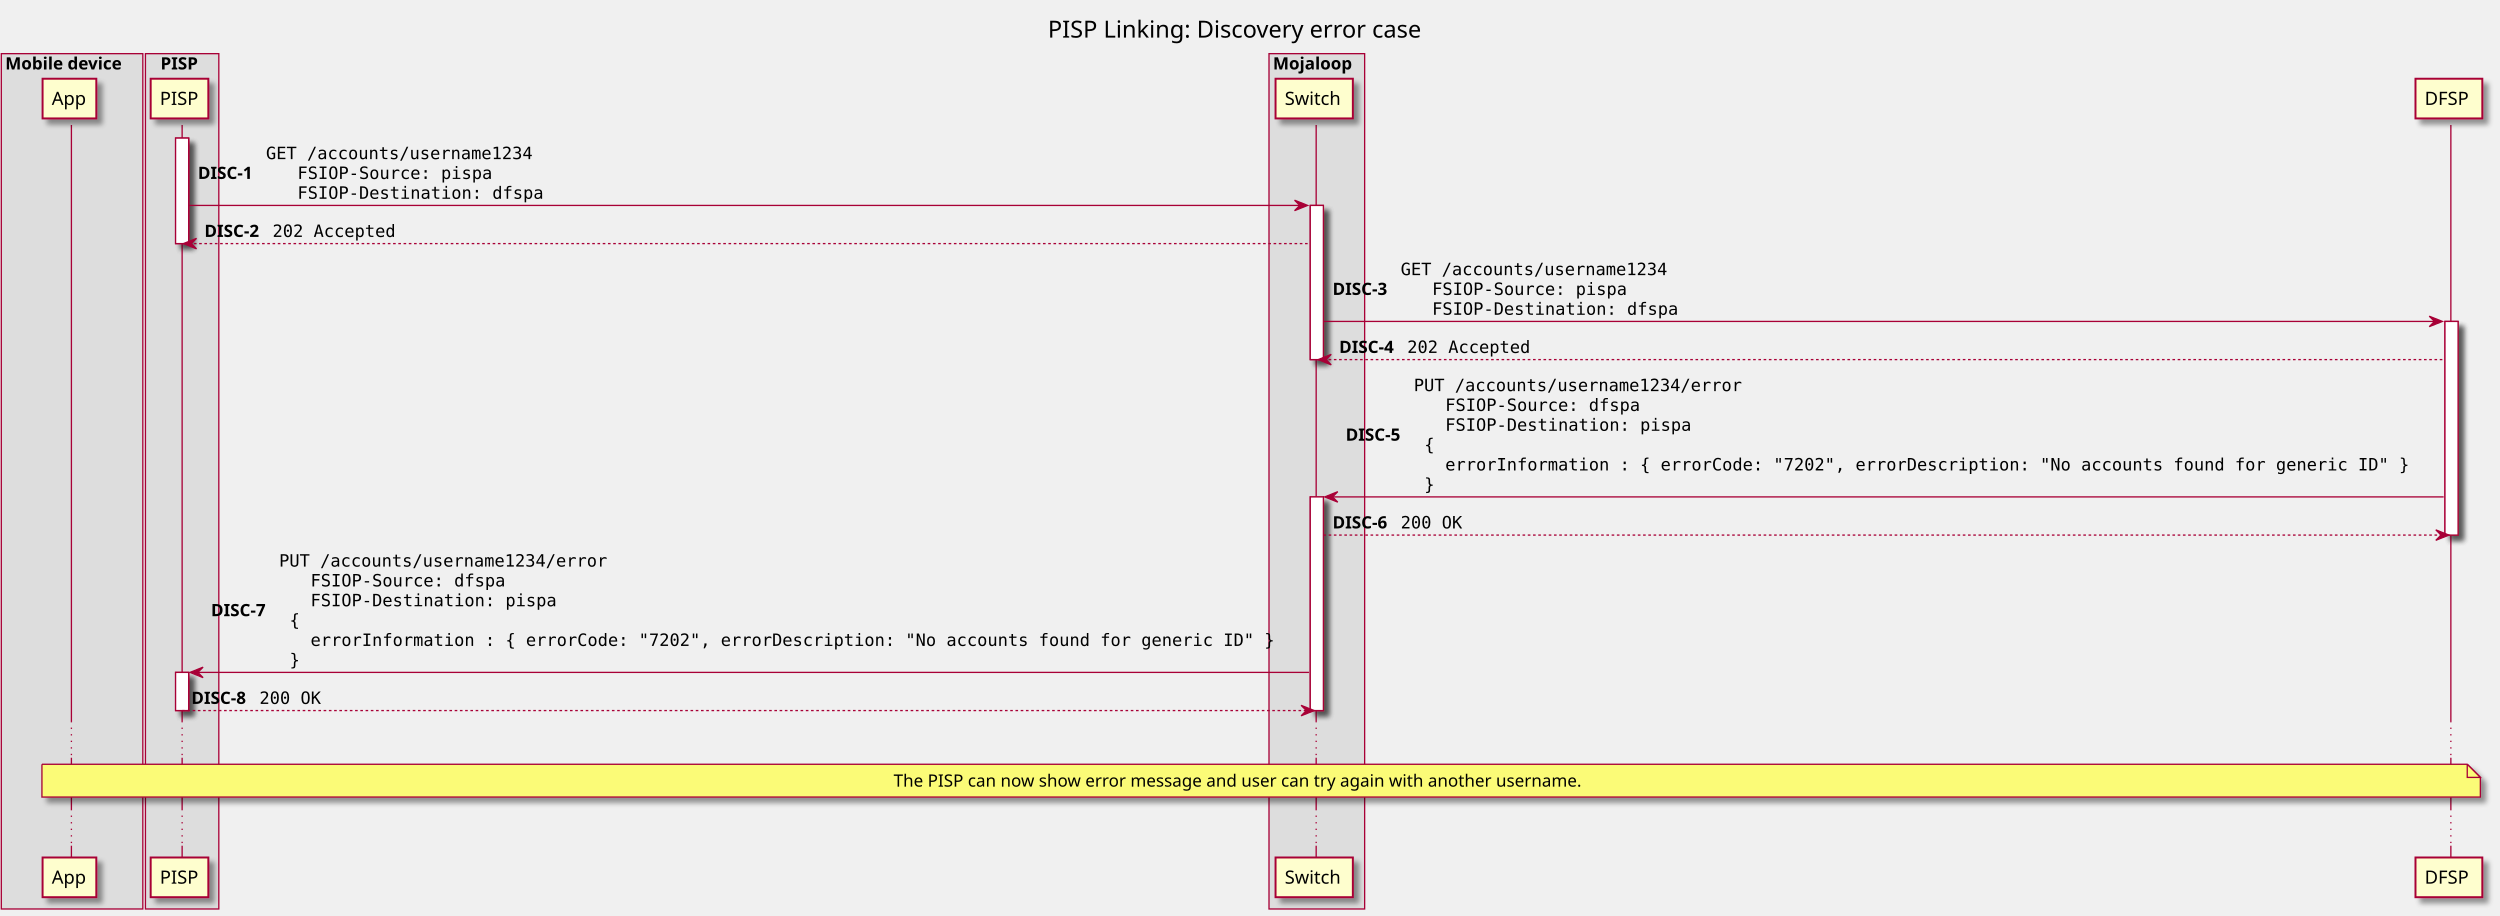
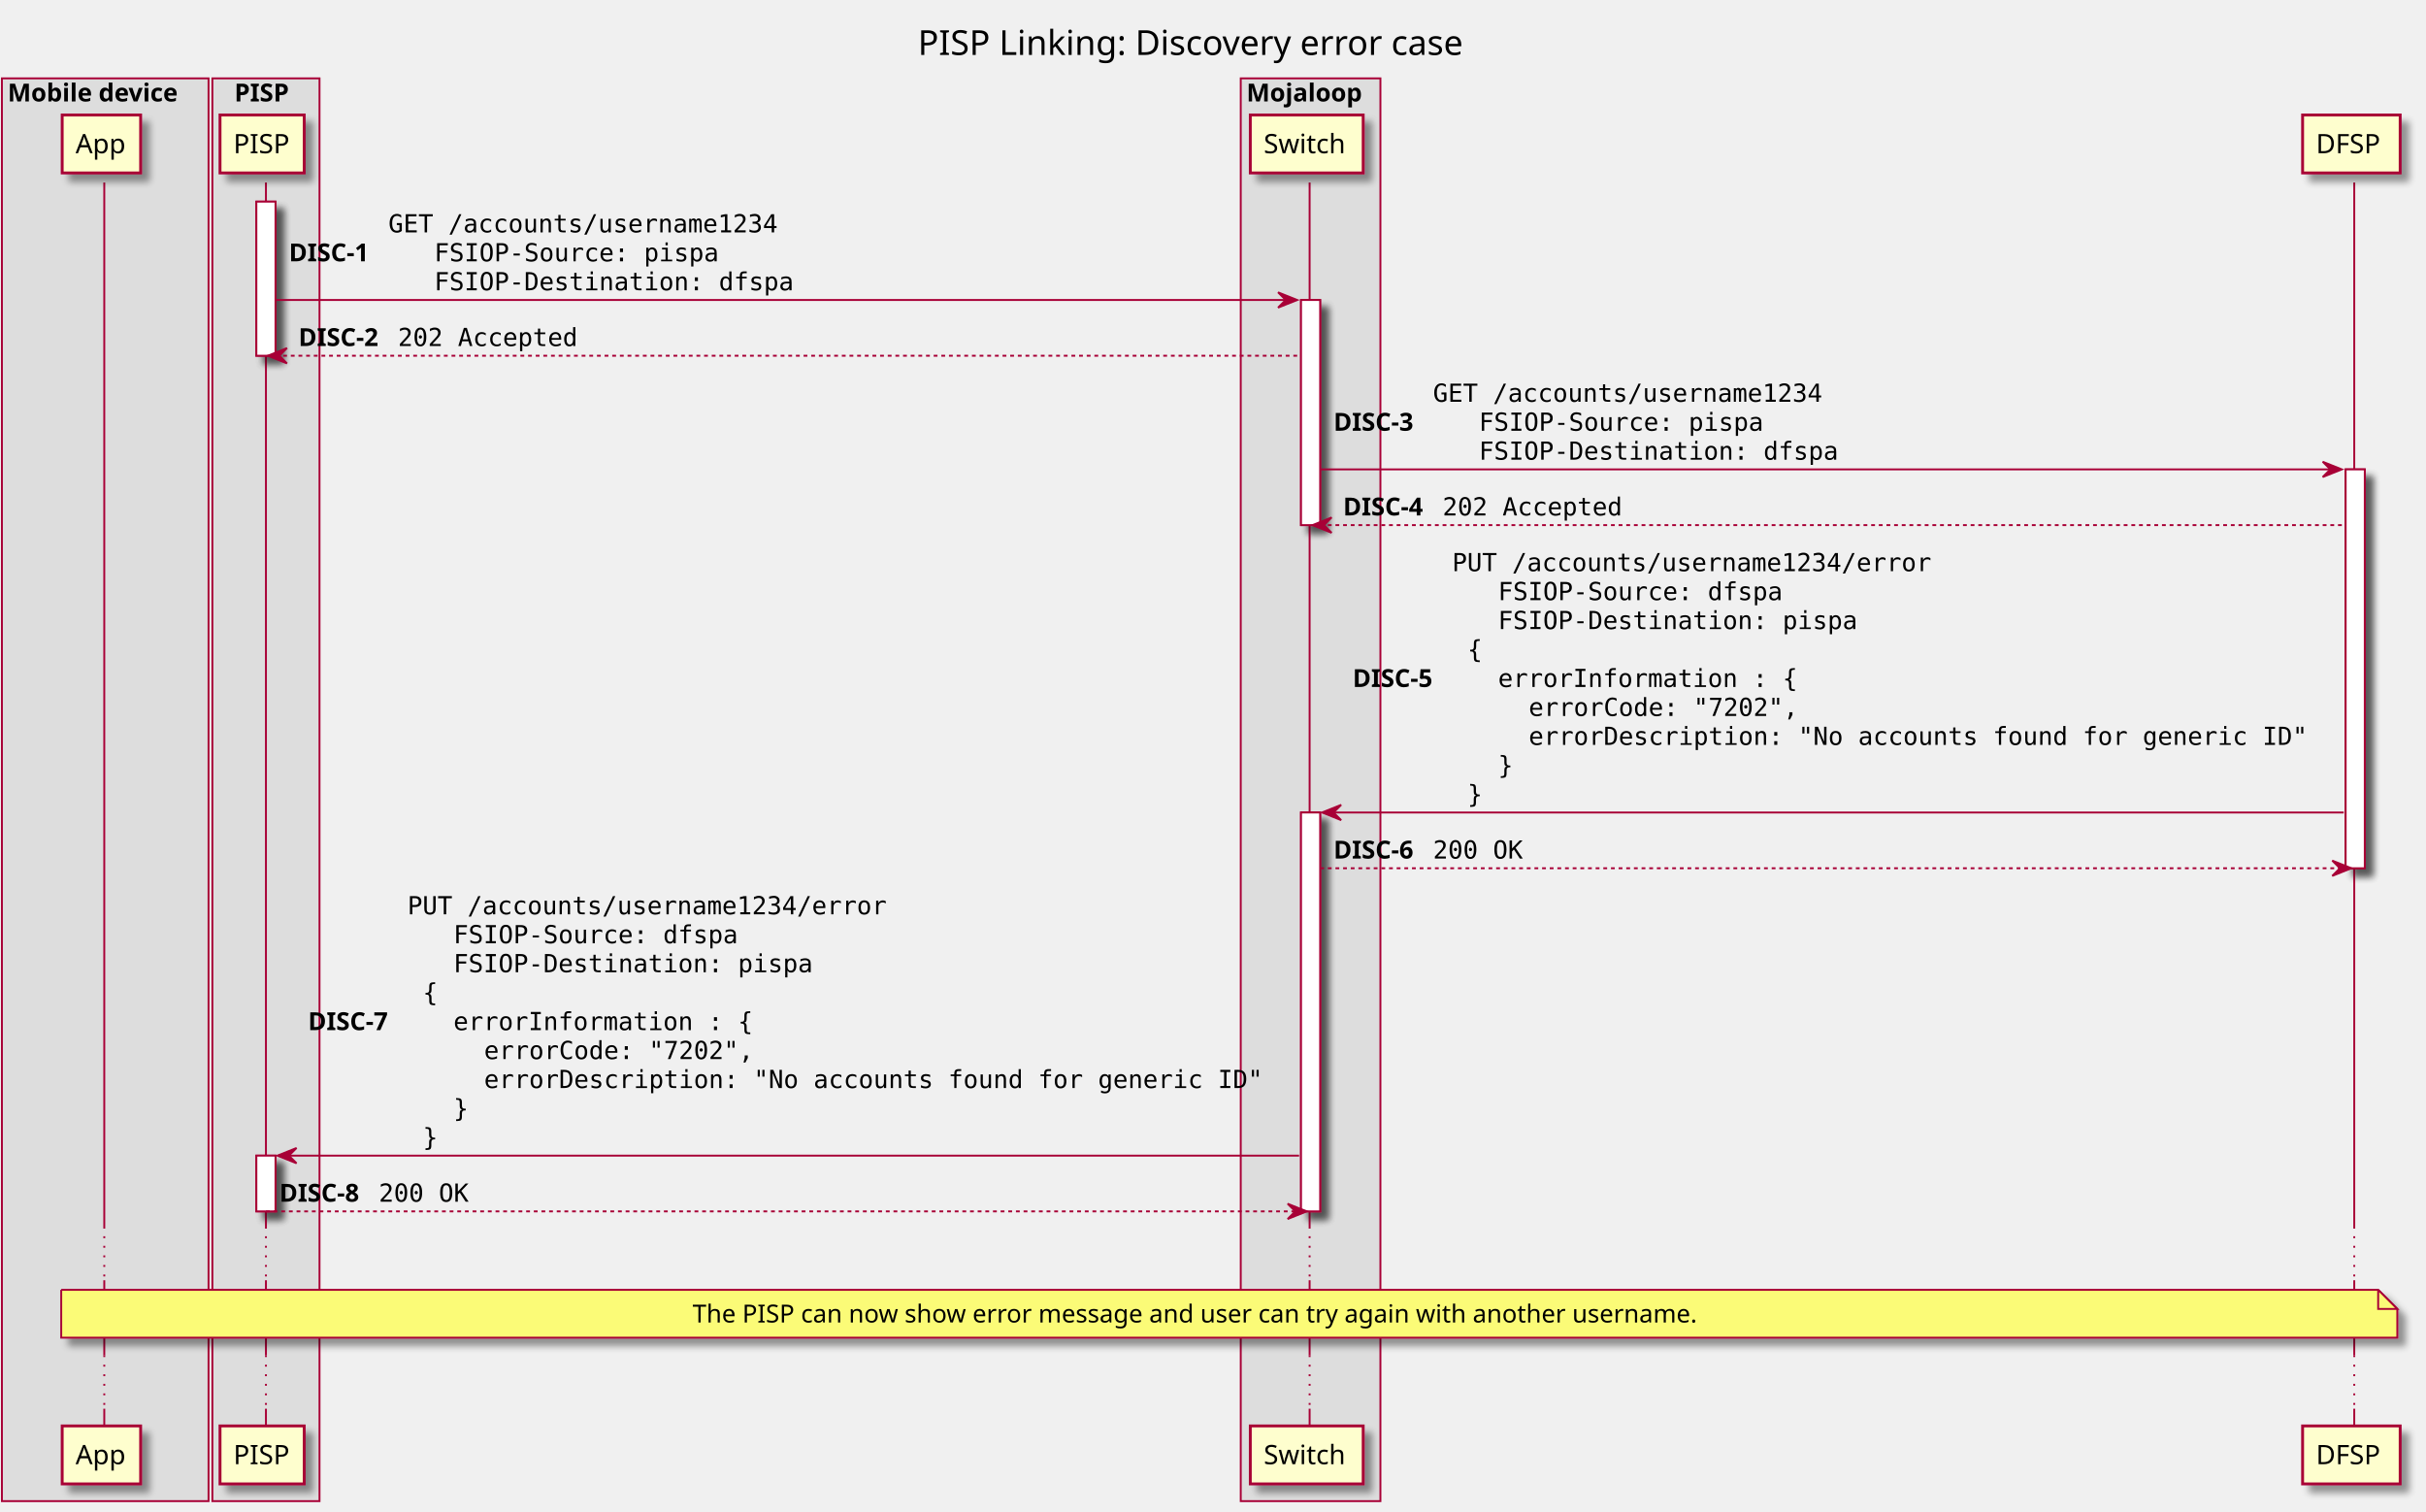
- <svg xmlns="http://www.w3.org/2000/svg" height="699" preserveAspectRatio="none" style="width:1908px;height:699px" width="1908">
+ <svg xmlns="http://www.w3.org/2000/svg" height="790" preserveAspectRatio="none" style="width:1268px;height:790px" width="1268">
  <defs>
    <filter height="300%" id="a" width="300%" x="-1" y="-1">
      <feGaussianBlur result="blurOut" stdDeviation="2" />
      <feColorMatrix in="blurOut" result="blurOut2" values="0 0 0 0 0 0 0 0 0 0 0 0 0 0 0 0 0 0 .4 0" />
      <feOffset dx="4" dy="4" in="blurOut2" result="blurOut3" />
      <feBlend in="SourceGraphic" in2="blurOut3" />
    </filter>
  </defs>
-   <text font-family="sans-serif" font-size="18" lengthAdjust="spacingAndGlyphs" textLength="304" x="799.75" y="28.708">
+   <text font-family="sans-serif" font-size="18" lengthAdjust="spacingAndGlyphs" textLength="304" x="479.75" y="28.708">
    PISP Linking: Discovery error case
  </text>
-   <path fill="#DDD" stroke="#a80036" d="M1 40.953h108v652.781H1z" />
+   <path fill="#DDD" stroke="#a80036" d="M1 40.953h108v743.578H1z" />
  <text font-family="sans-serif" font-size="13" font-weight="bold" lengthAdjust="spacingAndGlyphs" textLength="102" x="4" y="53.02">
    Mobile device
  </text>
-   <path fill="#DDD" stroke="#a80036" d="M111 40.953h56v652.781h-56z" />
+   <path fill="#DDD" stroke="#a80036" d="M111 40.953h56v743.578h-56z" />
  <text font-family="sans-serif" font-size="13" font-weight="bold" lengthAdjust="spacingAndGlyphs" textLength="33" x="122.5" y="53.02">
    PISP
  </text>
-   <path fill="#DDD" stroke="#a80036" d="M968.5 40.953h73v652.781h-73z" />
-   <text font-family="sans-serif" font-size="13" font-weight="bold" lengthAdjust="spacingAndGlyphs" textLength="67" x="971.5" y="53.02">
+   <path fill="#DDD" stroke="#a80036" d="M648.5 40.953h73v743.578h-73z" />
+   <text font-family="sans-serif" font-size="13" font-weight="bold" lengthAdjust="spacingAndGlyphs" textLength="67" x="651.5" y="53.02">
    Mojaloop
  </text>
-   <path fill="#FFF" filter="url(#a)" stroke="#a80036" d="M134 105.383h10v80.531h-10zM134 513.172h10v29.133h-10zM1000 156.781h10v117.664h-10zM1000 379.242h10v163.063h-10zM1866 245.313h10v163.063h-10z" />
-   <path stroke="#a80036" d="M54.5 95.383v454.922" />
-   <path stroke="#a80036" stroke-dasharray="1,4" d="M54.5 550.305v28" />
-   <path stroke="#a80036" d="M54.5 578.305v39.133" />
-   <path stroke="#a80036" stroke-dasharray="1,4" d="M54.5 617.438v28" />
-   <path stroke="#a80036" d="M54.5 645.438v10M139 95.383v454.922" />
-   <path stroke="#a80036" stroke-dasharray="1,4" d="M139 550.305v28" />
-   <path stroke="#a80036" d="M139 578.305v39.133" />
-   <path stroke="#a80036" stroke-dasharray="1,4" d="M139 617.438v28" />
-   <path stroke="#a80036" d="M139 645.438v10M1004.5 95.383v454.922" />
-   <path stroke="#a80036" stroke-dasharray="1,4" d="M1004.5 550.305v28" />
-   <path stroke="#a80036" d="M1004.5 578.305v39.133" />
-   <path stroke="#a80036" stroke-dasharray="1,4" d="M1004.5 617.438v28" />
-   <path stroke="#a80036" d="M1004.5 645.438v10M1870.5 95.383v454.922" />
-   <path stroke="#a80036" stroke-dasharray="1,4" d="M1870.5 550.305v28" />
-   <path stroke="#a80036" d="M1870.5 578.305v39.133" />
-   <path stroke="#a80036" stroke-dasharray="1,4" d="M1870.5 617.438v28" />
-   <path stroke="#a80036" d="M1870.5 645.438v10" />
+   <path fill="#FFF" filter="url(#a)" stroke="#a80036" d="M134 105.383h10v80.531h-10zM134 603.969h10v29.133h-10zM680 156.781h10v117.664h-10zM680 424.641h10v208.461h-10zM1226 245.313h10v208.461h-10z" />
+   <path stroke="#a80036" d="M54.5 95.383v545.719" />
+   <path stroke="#a80036" stroke-dasharray="1,4" d="M54.5 641.102v28" />
+   <path stroke="#a80036" d="M54.5 669.102v39.132" />
+   <path stroke="#a80036" stroke-dasharray="1,4" d="M54.5 708.234v28" />
+   <path stroke="#a80036" d="M54.5 736.234v10M139 95.383v545.719" />
+   <path stroke="#a80036" stroke-dasharray="1,4" d="M139 641.102v28" />
+   <path stroke="#a80036" d="M139 669.102v39.132" />
+   <path stroke="#a80036" stroke-dasharray="1,4" d="M139 708.234v28" />
+   <path stroke="#a80036" d="M139 736.234v10M684.5 95.383v545.719" />
+   <path stroke="#a80036" stroke-dasharray="1,4" d="M684.5 641.102v28" />
+   <path stroke="#a80036" d="M684.5 669.102v39.132" />
+   <path stroke="#a80036" stroke-dasharray="1,4" d="M684.5 708.234v28" />
+   <path stroke="#a80036" d="M684.5 736.234v10M1230.5 95.383v545.719" />
+   <path stroke="#a80036" stroke-dasharray="1,4" d="M1230.5 641.102v28" />
+   <path stroke="#a80036" d="M1230.5 669.102v39.132" />
+   <path stroke="#a80036" stroke-dasharray="1,4" d="M1230.5 708.234v28" />
+   <path stroke="#a80036" d="M1230.5 736.234v10" />
  <path fill="#FEFECE" filter="url(#a)" stroke="#a80036" stroke-width="1.5" d="M32.5 60.086h41v30.297h-41z" />
  <text font-family="sans-serif" font-size="14" lengthAdjust="spacingAndGlyphs" textLength="27" x="39.5" y="80.081">
    App
  </text>
-   <path fill="#FEFECE" filter="url(#a)" stroke="#a80036" stroke-width="1.5" d="M32.5 654.438h41v30.297h-41z" />
-   <text font-family="sans-serif" font-size="14" lengthAdjust="spacingAndGlyphs" textLength="27" x="39.5" y="674.433">
+   <path fill="#FEFECE" filter="url(#a)" stroke="#a80036" stroke-width="1.5" d="M32.5 745.234h41v30.297h-41z" />
+   <text font-family="sans-serif" font-size="14" lengthAdjust="spacingAndGlyphs" textLength="27" x="39.5" y="765.23">
    App
  </text>
  <path fill="#FEFECE" filter="url(#a)" stroke="#a80036" stroke-width="1.5" d="M115 60.086h44v30.297h-44z" />
  <text font-family="sans-serif" font-size="14" lengthAdjust="spacingAndGlyphs" textLength="30" x="122" y="80.081">
    PISP
  </text>
-   <path fill="#FEFECE" filter="url(#a)" stroke="#a80036" stroke-width="1.5" d="M115 654.438h44v30.297h-44z" />
-   <text font-family="sans-serif" font-size="14" lengthAdjust="spacingAndGlyphs" textLength="30" x="122" y="674.433">
+   <path fill="#FEFECE" filter="url(#a)" stroke="#a80036" stroke-width="1.5" d="M115 745.234h44v30.297h-44z" />
+   <text font-family="sans-serif" font-size="14" lengthAdjust="spacingAndGlyphs" textLength="30" x="122" y="765.23">
    PISP
  </text>
-   <path fill="#FEFECE" filter="url(#a)" stroke="#a80036" stroke-width="1.5" d="M973.5 60.086h59v30.297h-59z" />
-   <text font-family="sans-serif" font-size="14" lengthAdjust="spacingAndGlyphs" textLength="45" x="980.5" y="80.081">
+   <path fill="#FEFECE" filter="url(#a)" stroke="#a80036" stroke-width="1.5" d="M653.5 60.086h59v30.297h-59z" />
+   <text font-family="sans-serif" font-size="14" lengthAdjust="spacingAndGlyphs" textLength="45" x="660.5" y="80.081">
    Switch
  </text>
-   <path fill="#FEFECE" filter="url(#a)" stroke="#a80036" stroke-width="1.5" d="M973.5 654.438h59v30.297h-59z" />
-   <text font-family="sans-serif" font-size="14" lengthAdjust="spacingAndGlyphs" textLength="45" x="980.5" y="674.433">
+   <path fill="#FEFECE" filter="url(#a)" stroke="#a80036" stroke-width="1.5" d="M653.5 745.234h59v30.297h-59z" />
+   <text font-family="sans-serif" font-size="14" lengthAdjust="spacingAndGlyphs" textLength="45" x="660.5" y="765.23">
    Switch
  </text>
-   <path fill="#FEFECE" filter="url(#a)" stroke="#a80036" stroke-width="1.5" d="M1843.5 60.086h51v30.297h-51z" />
-   <text font-family="sans-serif" font-size="14" lengthAdjust="spacingAndGlyphs" textLength="37" x="1850.5" y="80.081">
+   <path fill="#FEFECE" filter="url(#a)" stroke="#a80036" stroke-width="1.5" d="M1203.5 60.086h51v30.297h-51z" />
+   <text font-family="sans-serif" font-size="14" lengthAdjust="spacingAndGlyphs" textLength="37" x="1210.5" y="80.081">
    DFSP
  </text>
-   <path fill="#FEFECE" filter="url(#a)" stroke="#a80036" stroke-width="1.5" d="M1843.5 654.438h51v30.297h-51z" />
-   <text font-family="sans-serif" font-size="14" lengthAdjust="spacingAndGlyphs" textLength="37" x="1850.5" y="674.433">
+   <path fill="#FEFECE" filter="url(#a)" stroke="#a80036" stroke-width="1.5" d="M1203.5 745.234h51v30.297h-51z" />
+   <text font-family="sans-serif" font-size="14" lengthAdjust="spacingAndGlyphs" textLength="37" x="1210.5" y="765.23">
    DFSP
  </text>
-   <path fill="#FFF" filter="url(#a)" stroke="#a80036" d="M134 105.383h10v80.531h-10zM134 513.172h10v29.133h-10zM1000 156.781h10v117.664h-10zM1000 379.242h10v163.063h-10zM1866 245.313h10v163.063h-10z" />
-   <path fill="#A80036" stroke="#a80036" d="M988 152.781l10 4-10 4 4-4z" />
-   <path stroke="#a80036" d="M144 156.781h850" />
+   <path fill="#FFF" filter="url(#a)" stroke="#a80036" d="M134 105.383h10v80.531h-10zM134 603.969h10v29.133h-10zM680 156.781h10v117.664h-10zM680 424.641h10v208.461h-10zM1226 245.313h10v208.461h-10z" />
+   <path fill="#A80036" stroke="#a80036" d="M668 152.781l10 4-10 4 4-4z" />
+   <path stroke="#a80036" d="M144 156.781h530" />
  <text font-family="sans-serif" font-size="13" font-weight="bold" lengthAdjust="spacingAndGlyphs" textLength="48" x="151" y="136.583">
    DISC-1
  </text>
  <text font-family="monospace" font-size="13" lengthAdjust="spacingAndGlyphs" textLength="208" x="203" y="121.45">
    GET /accounts/username1234
  </text>
  <text font-family="monospace" font-size="13" lengthAdjust="spacingAndGlyphs" textLength="152" x="227" y="136.583">
    FSIOP-Source: pispa
  </text>
  <text font-family="monospace" font-size="13" lengthAdjust="spacingAndGlyphs" textLength="192" x="227" y="151.715">
    FSIOP-Destination: dfspa
  </text>
  <path fill="#A80036" stroke="#a80036" d="M150 181.914l-10 4 10 4-4-4z" />
-   <path stroke="#a80036" stroke-dasharray="2,2" d="M144 185.914h855" />
+   <path stroke="#a80036" stroke-dasharray="2,2" d="M144 185.914h535" />
  <text font-family="sans-serif" font-size="13" font-weight="bold" lengthAdjust="spacingAndGlyphs" textLength="48" x="156" y="180.848">
    DISC-2
  </text>
  <text font-family="monospace" font-size="13" lengthAdjust="spacingAndGlyphs" textLength="96" x="208" y="180.848">
    202 Accepted
  </text>
-   <path fill="#A80036" stroke="#a80036" d="M1854 241.313l10 4-10 4 4-4z" />
-   <path stroke="#a80036" d="M1010 245.313h850" />
-   <text font-family="sans-serif" font-size="13" font-weight="bold" lengthAdjust="spacingAndGlyphs" textLength="48" x="1017" y="225.114">
+   <path fill="#A80036" stroke="#a80036" d="M1214 241.313l10 4-10 4 4-4z" />
+   <path stroke="#a80036" d="M690 245.313h530" />
+   <text font-family="sans-serif" font-size="13" font-weight="bold" lengthAdjust="spacingAndGlyphs" textLength="48" x="697" y="225.114">
    DISC-3
  </text>
-   <text font-family="monospace" font-size="13" lengthAdjust="spacingAndGlyphs" textLength="208" x="1069" y="209.981">
+   <text font-family="monospace" font-size="13" lengthAdjust="spacingAndGlyphs" textLength="208" x="749" y="209.981">
    GET /accounts/username1234
  </text>
-   <text font-family="monospace" font-size="13" lengthAdjust="spacingAndGlyphs" textLength="152" x="1093" y="225.114">
+   <text font-family="monospace" font-size="13" lengthAdjust="spacingAndGlyphs" textLength="152" x="773" y="225.114">
    FSIOP-Source: pispa
  </text>
-   <text font-family="monospace" font-size="13" lengthAdjust="spacingAndGlyphs" textLength="192" x="1093" y="240.247">
+   <text font-family="monospace" font-size="13" lengthAdjust="spacingAndGlyphs" textLength="192" x="773" y="240.247">
    FSIOP-Destination: dfspa
  </text>
-   <path fill="#A80036" stroke="#a80036" d="M1016 270.445l-10 4 10 4-4-4z" />
-   <path stroke="#a80036" stroke-dasharray="2,2" d="M1010 274.445h855" />
-   <text font-family="sans-serif" font-size="13" font-weight="bold" lengthAdjust="spacingAndGlyphs" textLength="48" x="1022" y="269.379">
+   <path fill="#A80036" stroke="#a80036" d="M696 270.445l-10 4 10 4-4-4z" />
+   <path stroke="#a80036" stroke-dasharray="2,2" d="M690 274.445h535" />
+   <text font-family="sans-serif" font-size="13" font-weight="bold" lengthAdjust="spacingAndGlyphs" textLength="48" x="702" y="269.379">
    DISC-4
  </text>
-   <text font-family="monospace" font-size="13" lengthAdjust="spacingAndGlyphs" textLength="96" x="1074" y="269.379">
+   <text font-family="monospace" font-size="13" lengthAdjust="spacingAndGlyphs" textLength="96" x="754" y="269.379">
    202 Accepted
  </text>
-   <path fill="#A80036" stroke="#a80036" d="M1021 375.242l-10 4 10 4-4-4z" />
-   <path stroke="#a80036" d="M1015 379.242h850" />
-   <text font-family="sans-serif" font-size="13" font-weight="bold" lengthAdjust="spacingAndGlyphs" textLength="48" x="1027" y="336.344">
+   <path fill="#A80036" stroke="#a80036" d="M701 420.64l-10 4 10 4-4-4z" />
+   <path stroke="#a80036" d="M695 424.641h530" />
+   <text font-family="sans-serif" font-size="13" font-weight="bold" lengthAdjust="spacingAndGlyphs" textLength="48" x="707" y="359.043">
    DISC-5
  </text>
-   <text font-family="monospace" font-size="13" lengthAdjust="spacingAndGlyphs" textLength="256" x="1079" y="298.512">
+   <text font-family="monospace" font-size="13" lengthAdjust="spacingAndGlyphs" textLength="256" x="759" y="298.512">
    PUT /accounts/username1234/error
  </text>
-   <text font-family="monospace" font-size="13" lengthAdjust="spacingAndGlyphs" textLength="152" x="1103" y="313.645">
+   <text font-family="monospace" font-size="13" lengthAdjust="spacingAndGlyphs" textLength="152" x="783" y="313.645">
    FSIOP-Source: dfspa
  </text>
-   <text font-family="monospace" font-size="13" lengthAdjust="spacingAndGlyphs" textLength="192" x="1103" y="328.778">
+   <text font-family="monospace" font-size="13" lengthAdjust="spacingAndGlyphs" textLength="192" x="783" y="328.778">
    FSIOP-Destination: pispa
  </text>
-   <text font-family="monospace" font-size="13" lengthAdjust="spacingAndGlyphs" textLength="8" x="1087" y="343.911">
+   <text font-family="monospace" font-size="13" lengthAdjust="spacingAndGlyphs" textLength="8" x="767" y="343.911">
    {
  </text>
-   <text font-family="monospace" font-size="13" lengthAdjust="spacingAndGlyphs" textLength="752" x="1103" y="359.043">
-     errorInformation : { errorCode: "7202", errorDescription: "No accounts found for generic ID" }
-   </text>
-   <text font-family="monospace" font-size="13" lengthAdjust="spacingAndGlyphs" textLength="8" x="1087" y="374.176">
-     }
-   </text>
-   <path fill="#A80036" stroke="#a80036" d="M1859 404.375l10 4-10 4 4-4z" />
-   <path stroke="#a80036" stroke-dasharray="2,2" d="M1010 408.375h855" />
-   <text font-family="sans-serif" font-size="13" font-weight="bold" lengthAdjust="spacingAndGlyphs" textLength="48" x="1017" y="403.309">
+   <text font-family="monospace" font-size="13" lengthAdjust="spacingAndGlyphs" textLength="160" x="783" y="359.043">
+     errorInformation : {
+   </text>
+   <text font-family="monospace" font-size="13" lengthAdjust="spacingAndGlyphs" textLength="144" x="799" y="374.176">
+     errorCode: "7202",
+   </text>
+   <text font-family="monospace" font-size="13" lengthAdjust="spacingAndGlyphs" textLength="416" x="799" y="389.309">
+     errorDescription: "No accounts found for generic ID"
+   </text>
+   <text font-family="monospace" font-size="13" lengthAdjust="spacingAndGlyphs" textLength="8" x="783" y="404.442">
+     }
+   </text>
+   <text font-family="monospace" font-size="13" lengthAdjust="spacingAndGlyphs" textLength="8" x="767" y="419.575">
+     }
+   </text>
+   <path fill="#A80036" stroke="#a80036" d="M1219 449.773l10 4-10 4 4-4z" />
+   <path stroke="#a80036" stroke-dasharray="2,2" d="M690 453.773h535" />
+   <text font-family="sans-serif" font-size="13" font-weight="bold" lengthAdjust="spacingAndGlyphs" textLength="48" x="697" y="448.707">
    DISC-6
  </text>
-   <text font-family="monospace" font-size="13" lengthAdjust="spacingAndGlyphs" textLength="48" x="1069" y="403.309">
+   <text font-family="monospace" font-size="13" lengthAdjust="spacingAndGlyphs" textLength="48" x="749" y="448.707">
    200 OK
  </text>
-   <path fill="#A80036" stroke="#a80036" d="M155 509.172l-10 4 10 4-4-4z" />
-   <path stroke="#a80036" d="M149 513.172h850" />
-   <text font-family="sans-serif" font-size="13" font-weight="bold" lengthAdjust="spacingAndGlyphs" textLength="48" x="161" y="470.274">
+   <path fill="#A80036" stroke="#a80036" d="M155 599.969l-10 4 10 4-4-4z" />
+   <path stroke="#a80036" d="M149 603.969h530" />
+   <text font-family="sans-serif" font-size="13" font-weight="bold" lengthAdjust="spacingAndGlyphs" textLength="48" x="161" y="538.372">
    DISC-7
  </text>
-   <text font-family="monospace" font-size="13" lengthAdjust="spacingAndGlyphs" textLength="256" x="213" y="432.442">
+   <text font-family="monospace" font-size="13" lengthAdjust="spacingAndGlyphs" textLength="256" x="213" y="477.84">
    PUT /accounts/username1234/error
  </text>
-   <text font-family="monospace" font-size="13" lengthAdjust="spacingAndGlyphs" textLength="152" x="237" y="447.575">
+   <text font-family="monospace" font-size="13" lengthAdjust="spacingAndGlyphs" textLength="152" x="237" y="492.973">
    FSIOP-Source: dfspa
  </text>
-   <text font-family="monospace" font-size="13" lengthAdjust="spacingAndGlyphs" textLength="192" x="237" y="462.707">
+   <text font-family="monospace" font-size="13" lengthAdjust="spacingAndGlyphs" textLength="192" x="237" y="508.106">
    FSIOP-Destination: pispa
  </text>
-   <text font-family="monospace" font-size="13" lengthAdjust="spacingAndGlyphs" textLength="8" x="221" y="477.84">
+   <text font-family="monospace" font-size="13" lengthAdjust="spacingAndGlyphs" textLength="8" x="221" y="523.239">
    {
  </text>
-   <text font-family="monospace" font-size="13" lengthAdjust="spacingAndGlyphs" textLength="752" x="237" y="492.973">
-     errorInformation : { errorCode: "7202", errorDescription: "No accounts found for generic ID" }
-   </text>
-   <text font-family="monospace" font-size="13" lengthAdjust="spacingAndGlyphs" textLength="8" x="221" y="508.106">
-     }
-   </text>
-   <path fill="#A80036" stroke="#a80036" d="M993 538.305l10 4-10 4 4-4z" />
-   <path stroke="#a80036" stroke-dasharray="2,2" d="M139 542.305h860" />
-   <text font-family="sans-serif" font-size="13" font-weight="bold" lengthAdjust="spacingAndGlyphs" textLength="48" x="146" y="537.239">
+   <text font-family="monospace" font-size="13" lengthAdjust="spacingAndGlyphs" textLength="160" x="237" y="538.372">
+     errorInformation : {
+   </text>
+   <text font-family="monospace" font-size="13" lengthAdjust="spacingAndGlyphs" textLength="144" x="253" y="553.504">
+     errorCode: "7202",
+   </text>
+   <text font-family="monospace" font-size="13" lengthAdjust="spacingAndGlyphs" textLength="416" x="253" y="568.637">
+     errorDescription: "No accounts found for generic ID"
+   </text>
+   <text font-family="monospace" font-size="13" lengthAdjust="spacingAndGlyphs" textLength="8" x="237" y="583.77">
+     }
+   </text>
+   <text font-family="monospace" font-size="13" lengthAdjust="spacingAndGlyphs" textLength="8" x="221" y="598.903">
+     }
+   </text>
+   <path fill="#A80036" stroke="#a80036" d="M673 629.102l10 4-10 4 4-4z" />
+   <path stroke="#a80036" stroke-dasharray="2,2" d="M139 633.102h540" />
+   <text font-family="sans-serif" font-size="13" font-weight="bold" lengthAdjust="spacingAndGlyphs" textLength="48" x="146" y="628.036">
    DISC-8
  </text>
-   <text font-family="monospace" font-size="13" lengthAdjust="spacingAndGlyphs" textLength="48" x="198" y="537.239">
+   <text font-family="monospace" font-size="13" lengthAdjust="spacingAndGlyphs" textLength="48" x="198" y="628.036">
    200 OK
  </text>
-   <path d="M32 583.305v25h1861v-15l-10-10H32" fill="#FBFB77" filter="url(#a)" stroke="#a80036" />
-   <path d="M1883 583.305v10h10l-10-10" fill="#FBFB77" stroke="#a80036" />
-   <text font-family="sans-serif" font-size="13" lengthAdjust="spacingAndGlyphs" textLength="548" x="682" y="600.372">
+   <path d="M32 674.102v25h1221v-15l-10-10H32" fill="#FBFB77" filter="url(#a)" stroke="#a80036" />
+   <path d="M1243 674.102v10h10l-10-10" fill="#FBFB77" stroke="#a80036" />
+   <text font-family="sans-serif" font-size="13" lengthAdjust="spacingAndGlyphs" textLength="548" x="362" y="691.168">
    The PISP can now show error message and user can try again with another username.
  </text>
</svg>
